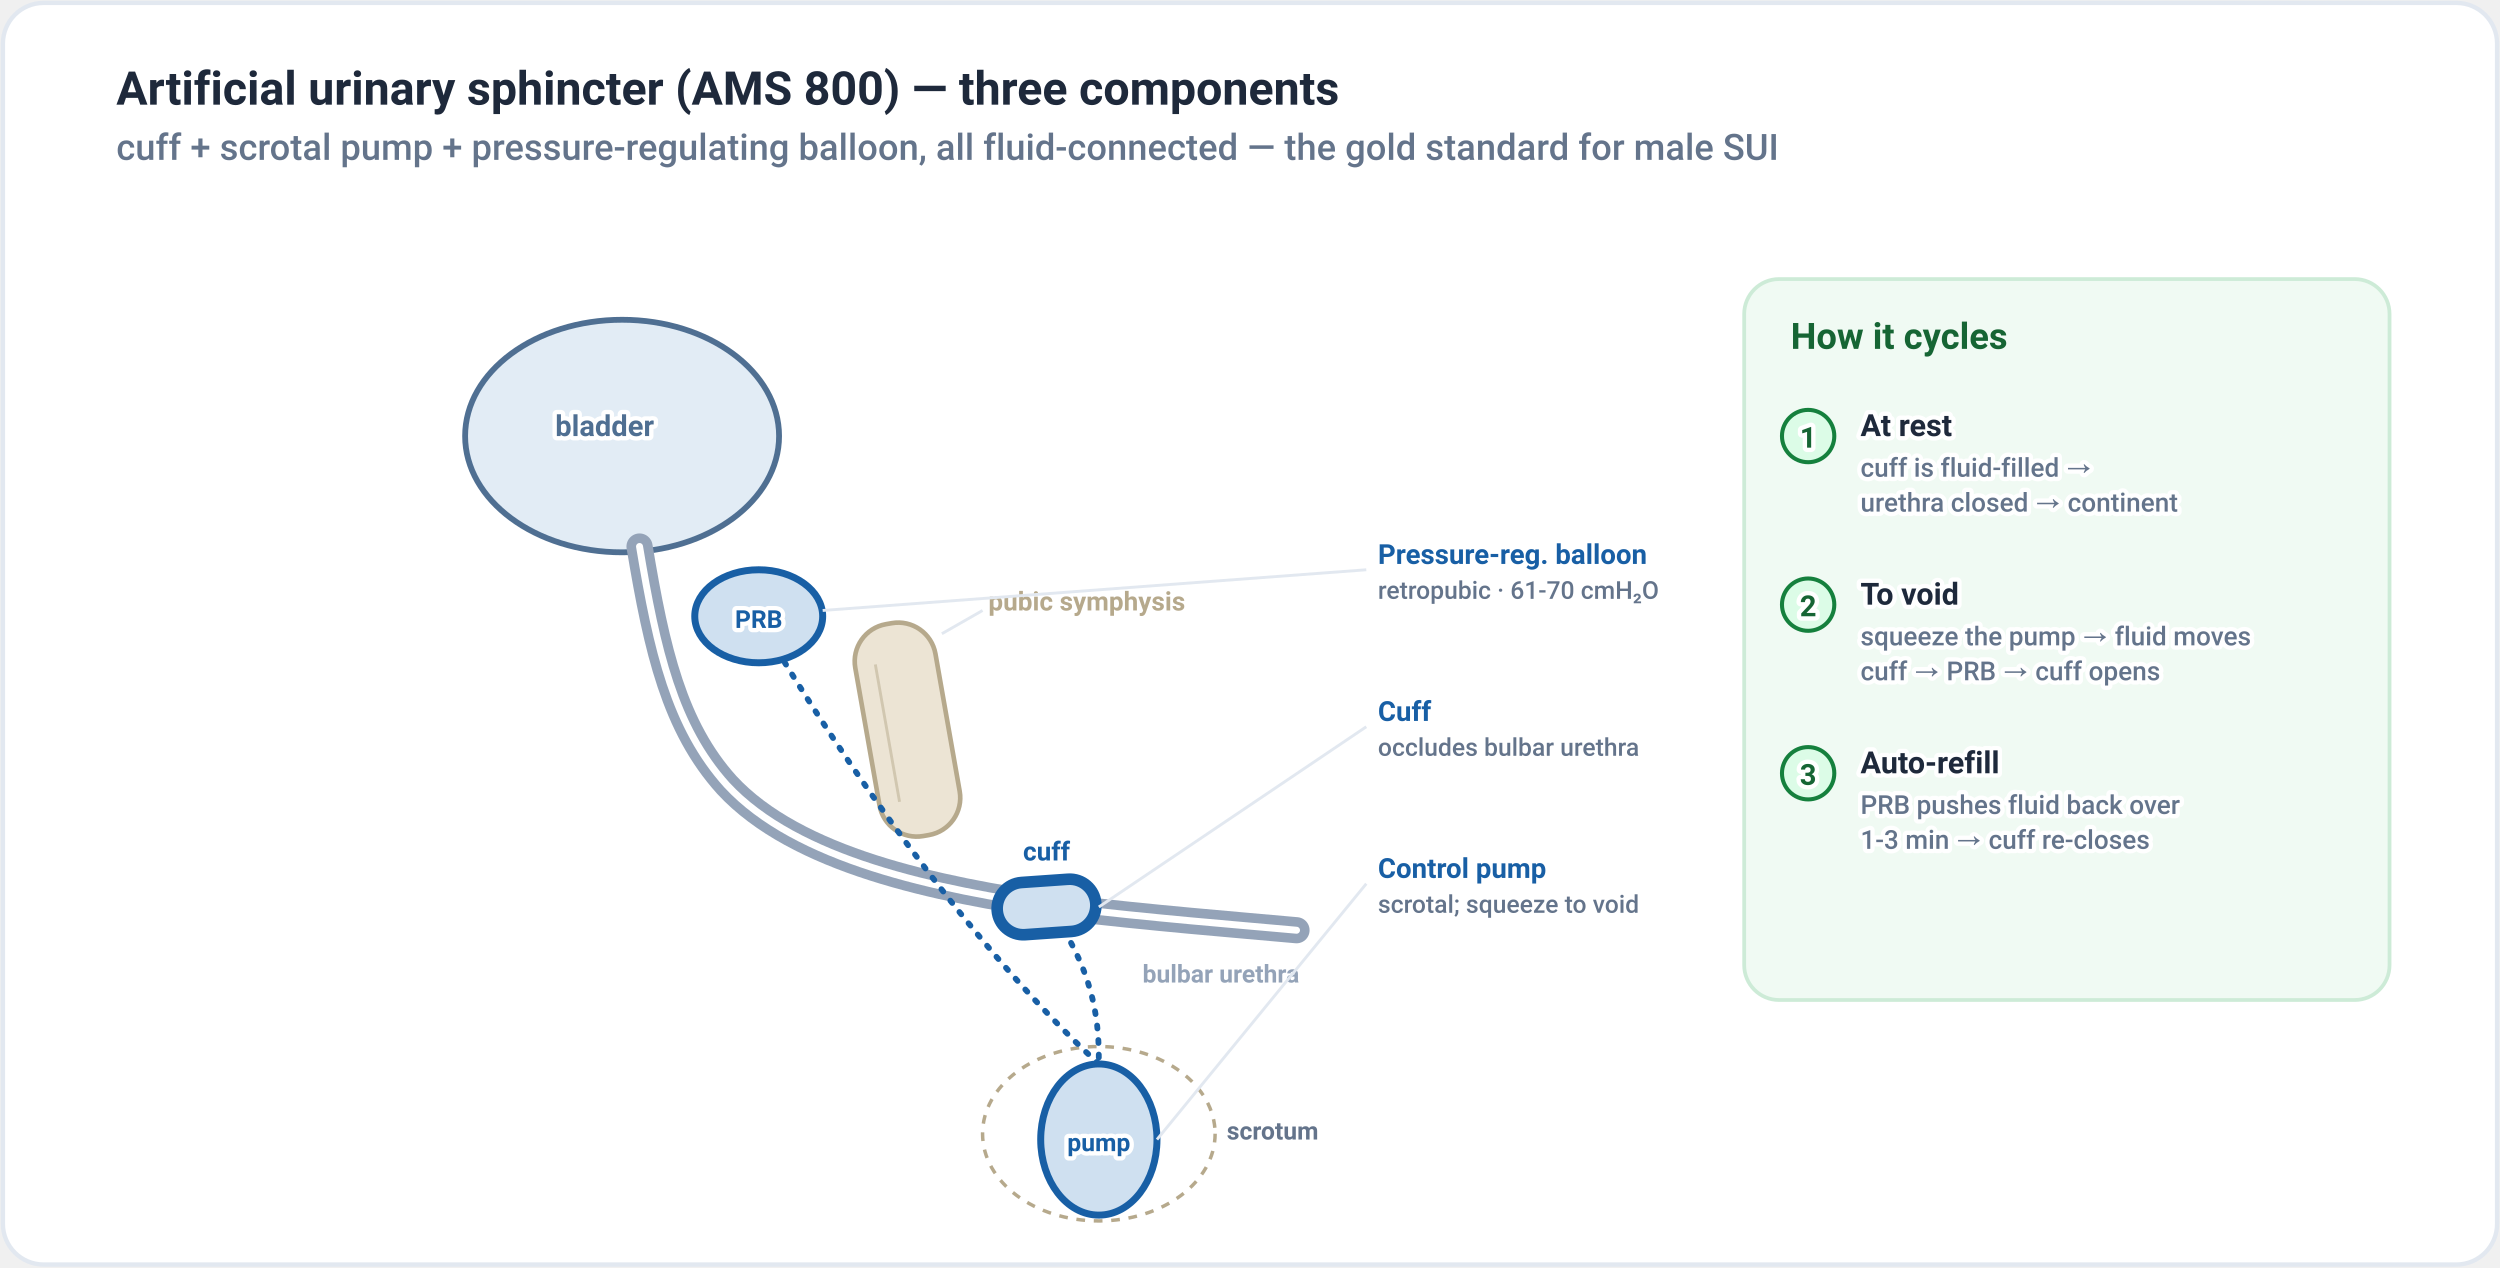
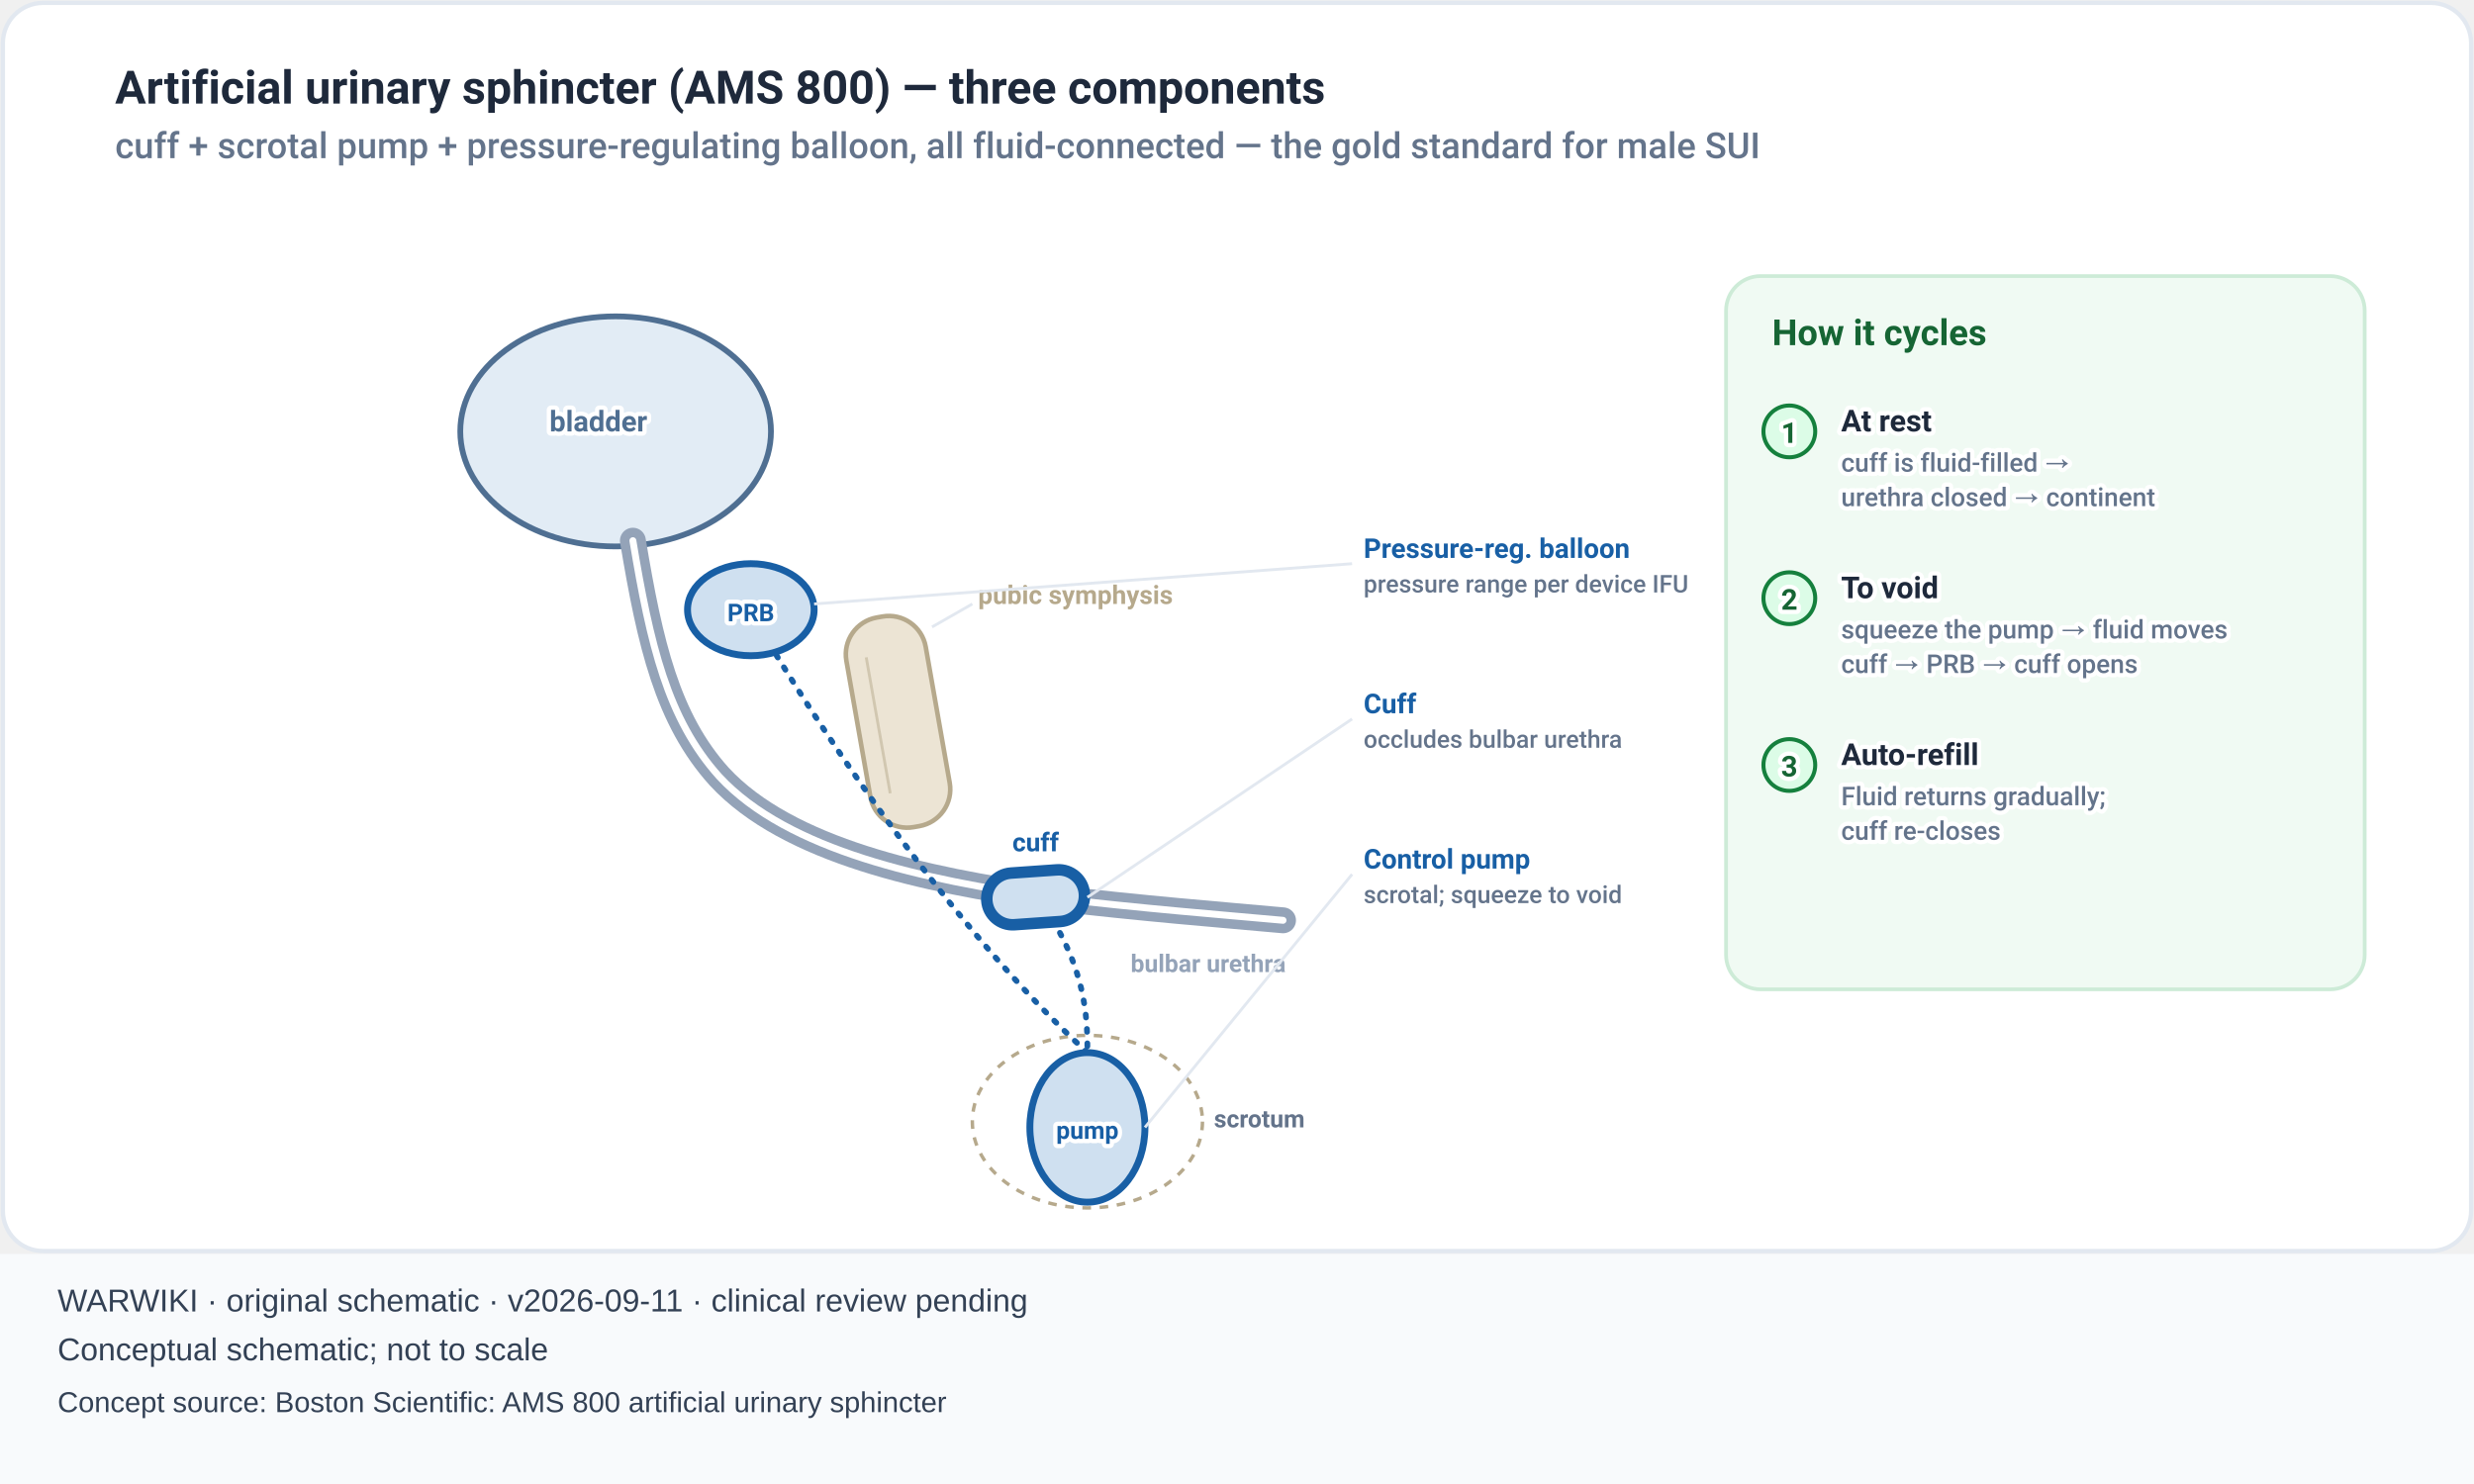
- <svg xmlns="http://www.w3.org/2000/svg" viewBox="0 0 860 436" width="860" height="436" role="img" aria-label="Artificial urinary sphincter components" aria-describedby="diagram-description">
+ <svg xmlns="http://www.w3.org/2000/svg" viewBox="0 0 860 516" width="860" height="516" role="img" aria-labelledby="figure-title figure-description">
  <rect x="1" y="1" width="858" height="434" rx="14" fill="#FFFFFF" stroke="#E2E8F0" stroke-width="1.5" />
  <text x="40" y="36" text-anchor="start" font-family="-apple-system, 'Segoe UI', Roboto, Helvetica, Arial, sans-serif" font-size="16" font-weight="700" fill="#1E293B">Artificial urinary sphincter (AMS 800) — three components</text>
  <text x="40" y="55" text-anchor="start" font-family="-apple-system, 'Segoe UI', Roboto, Helvetica, Arial, sans-serif" font-size="12.5" font-weight="500" fill="#64748B">cuff + scrotal pump + pressure-regulating balloon, all fluid-connected — the gold standard for male SUI</text>
  <ellipse cx="214" cy="150" rx="54" ry="40" fill="#E2ECF5" stroke="#4F6F92" stroke-width="2" />
  <text x="208" y="150" text-anchor="middle" font-family="-apple-system, 'Segoe UI', Roboto, Helvetica, Arial, sans-serif" font-size="10" font-weight="700" fill="#4F6F92" paint-order="stroke" stroke="#FFFFFF" stroke-width="3" stroke-linejoin="round">bladder</text>
  <path d="M 220 188 C 226 224, 232 250, 250 270 C 274 296, 322 306, 364 312 C 398 316, 424 318, 446 320" fill="none" stroke="#94A3B8" stroke-width="9" stroke-linecap="round" />
  <path d="M 220 188 C 226 224, 232 250, 250 270 C 274 296, 322 306, 364 312 C 398 316, 424 318, 446 320" fill="none" stroke="#FFFFFF" stroke-width="2.4" stroke-linecap="round" />
  <text x="420" y="338" text-anchor="middle" font-family="-apple-system, 'Segoe UI', Roboto, Helvetica, Arial, sans-serif" font-size="8.5" font-weight="600" fill="#94A3B8" paint-order="stroke" stroke="#FFFFFF" stroke-width="3" stroke-linejoin="round">bulbar urethra</text>
  <g transform="rotate(-10 312 250)">
    <rect x="298" y="214" width="28" height="74" rx="13" fill="#ECE4D4" stroke="#B6A98C" stroke-width="1.6" />
    <line x1="305" y1="227" x2="305" y2="275" stroke="#B6A98C" stroke-width="1" opacity="0.5" />
  </g>
  <line x1="324" y1="218" x2="338" y2="210" stroke="#E2E8F0" stroke-width="1" />
  <text x="340" y="210" text-anchor="start" font-family="-apple-system, 'Segoe UI', Roboto, Helvetica, Arial, sans-serif" font-size="9" font-weight="600" fill="#B6A98C" paint-order="stroke" stroke="#FFFFFF" stroke-width="3" stroke-linejoin="round">pubic symphysis</text>
  <ellipse cx="261" cy="212" rx="22" ry="16" fill="#CFE0F0" stroke="#185FA5" stroke-width="2.4" />
  <text x="261" y="216" text-anchor="middle" font-family="-apple-system, 'Segoe UI', Roboto, Helvetica, Arial, sans-serif" font-size="8.5" font-weight="700" fill="#185FA5" paint-order="stroke" stroke="#FFFFFF" stroke-width="3" stroke-linejoin="round">PRB</text>
  <g transform="rotate(-4 360 312)">
    <rect x="343" y="303" width="34" height="18" rx="9" fill="#CFE0F0" stroke="#185FA5" stroke-width="4" />
  </g>
  <text x="360" y="296" text-anchor="middle" font-family="-apple-system, 'Segoe UI', Roboto, Helvetica, Arial, sans-serif" font-size="9" font-weight="700" fill="#185FA5" paint-order="stroke" stroke="#FFFFFF" stroke-width="3" stroke-linejoin="round">cuff</text>
  <ellipse cx="378" cy="392" rx="20" ry="26" fill="#CFE0F0" stroke="#185FA5" stroke-width="2.4" />
  <ellipse cx="378" cy="390" rx="40" ry="30" fill="none" stroke="#B6A98C" stroke-width="1.2" stroke-dasharray="3 3" />
  <text x="378" y="396" text-anchor="middle" font-family="-apple-system, 'Segoe UI', Roboto, Helvetica, Arial, sans-serif" font-size="8.5" font-weight="700" fill="#185FA5" paint-order="stroke" stroke="#FFFFFF" stroke-width="3" stroke-linejoin="round">pump</text>
  <text x="422" y="392" text-anchor="start" font-family="-apple-system, 'Segoe UI', Roboto, Helvetica, Arial, sans-serif" font-size="8.5" font-weight="600" fill="#64748B" paint-order="stroke" stroke="#FFFFFF" stroke-width="3" stroke-linejoin="round">scrotum</text>
  <path d="M 366 320 C 378 340, 378 356, 378 366" fill="none" stroke="#185FA5" stroke-width="2" stroke-dasharray="1 4" stroke-linecap="round" />
  <path d="M 378 366 C 330 322, 286 254, 270 228" fill="none" stroke="#185FA5" stroke-width="2" stroke-dasharray="1 4" stroke-linecap="round" />
  <line x1="283" y1="210" x2="470" y2="196" stroke="#E2E8F0" stroke-width="1" />
  <text x="474" y="194" text-anchor="start" font-family="-apple-system, 'Segoe UI', Roboto, Helvetica, Arial, sans-serif" font-size="9.5" font-weight="700" fill="#185FA5" paint-order="stroke" stroke="#FFFFFF" stroke-width="3" stroke-linejoin="round">Pressure-reg. balloon</text>
-   <text x="474" y="206" text-anchor="start" font-family="-apple-system, 'Segoe UI', Roboto, Helvetica, Arial, sans-serif" font-size="8.5" font-weight="500" fill="#64748B" paint-order="stroke" stroke="#FFFFFF" stroke-width="3" stroke-linejoin="round">retropubic · 61-70 cmH₂O</text>
+   <text x="474" y="206" text-anchor="start" font-family="-apple-system, 'Segoe UI', Roboto, Helvetica, Arial, sans-serif" font-size="8.5" font-weight="500" fill="#64748B" paint-order="stroke" stroke="#FFFFFF" stroke-width="3" stroke-linejoin="round">pressure range per device IFU</text>
  <line x1="378" y1="312" x2="470" y2="250" stroke="#E2E8F0" stroke-width="1" />
  <text x="474" y="248" text-anchor="start" font-family="-apple-system, 'Segoe UI', Roboto, Helvetica, Arial, sans-serif" font-size="9.5" font-weight="700" fill="#185FA5" paint-order="stroke" stroke="#FFFFFF" stroke-width="3" stroke-linejoin="round">Cuff</text>
  <text x="474" y="260" text-anchor="start" font-family="-apple-system, 'Segoe UI', Roboto, Helvetica, Arial, sans-serif" font-size="8.5" font-weight="500" fill="#64748B" paint-order="stroke" stroke="#FFFFFF" stroke-width="3" stroke-linejoin="round">occludes bulbar urethra</text>
  <line x1="398" y1="392" x2="470" y2="304" stroke="#E2E8F0" stroke-width="1" />
  <text x="474" y="302" text-anchor="start" font-family="-apple-system, 'Segoe UI', Roboto, Helvetica, Arial, sans-serif" font-size="9.5" font-weight="700" fill="#185FA5" paint-order="stroke" stroke="#FFFFFF" stroke-width="3" stroke-linejoin="round">Control pump</text>
  <text x="474" y="314" text-anchor="start" font-family="-apple-system, 'Segoe UI', Roboto, Helvetica, Arial, sans-serif" font-size="8.5" font-weight="500" fill="#64748B" paint-order="stroke" stroke="#FFFFFF" stroke-width="3" stroke-linejoin="round">scrotal; squeeze to void</text>
  <rect x="600" y="96" width="222" height="248" rx="12" fill="#F0FAF3" stroke="#CDEBD7" stroke-width="1.3" />
  <text x="616" y="120" text-anchor="start" font-family="-apple-system, 'Segoe UI', Roboto, Helvetica, Arial, sans-serif" font-size="12.5" font-weight="700" fill="#166534">How it cycles</text>
  <circle cx="622" cy="150" r="9" fill="#DCFCE7" stroke="#15803D" stroke-width="1.4" />
  <text x="622" y="154" text-anchor="middle" font-family="-apple-system, 'Segoe UI', Roboto, Helvetica, Arial, sans-serif" font-size="10" font-weight="700" fill="#166534" paint-order="stroke" stroke="#FFFFFF" stroke-width="3" stroke-linejoin="round">1</text>
  <text x="640" y="150" text-anchor="start" font-family="-apple-system, 'Segoe UI', Roboto, Helvetica, Arial, sans-serif" font-size="10.5" font-weight="700" fill="#1E293B" paint-order="stroke" stroke="#FFFFFF" stroke-width="3" stroke-linejoin="round">At rest</text>
  <text x="640" y="164" text-anchor="start" font-family="-apple-system, 'Segoe UI', Roboto, Helvetica, Arial, sans-serif" font-size="9" font-weight="500" fill="#64748B" paint-order="stroke" stroke="#FFFFFF" stroke-width="3" stroke-linejoin="round">cuff is fluid-filled →</text>
  <text x="640" y="176" text-anchor="start" font-family="-apple-system, 'Segoe UI', Roboto, Helvetica, Arial, sans-serif" font-size="9" font-weight="500" fill="#64748B" paint-order="stroke" stroke="#FFFFFF" stroke-width="3" stroke-linejoin="round">urethra closed → continent</text>
  <circle cx="622" cy="208" r="9" fill="#DCFCE7" stroke="#15803D" stroke-width="1.4" />
  <text x="622" y="212" text-anchor="middle" font-family="-apple-system, 'Segoe UI', Roboto, Helvetica, Arial, sans-serif" font-size="10" font-weight="700" fill="#166534" paint-order="stroke" stroke="#FFFFFF" stroke-width="3" stroke-linejoin="round">2</text>
  <text x="640" y="208" text-anchor="start" font-family="-apple-system, 'Segoe UI', Roboto, Helvetica, Arial, sans-serif" font-size="10.5" font-weight="700" fill="#1E293B" paint-order="stroke" stroke="#FFFFFF" stroke-width="3" stroke-linejoin="round">To void</text>
  <text x="640" y="222" text-anchor="start" font-family="-apple-system, 'Segoe UI', Roboto, Helvetica, Arial, sans-serif" font-size="9" font-weight="500" fill="#64748B" paint-order="stroke" stroke="#FFFFFF" stroke-width="3" stroke-linejoin="round">squeeze the pump → fluid moves</text>
  <text x="640" y="234" text-anchor="start" font-family="-apple-system, 'Segoe UI', Roboto, Helvetica, Arial, sans-serif" font-size="9" font-weight="500" fill="#64748B" paint-order="stroke" stroke="#FFFFFF" stroke-width="3" stroke-linejoin="round">cuff → PRB → cuff opens</text>
  <circle cx="622" cy="266" r="9" fill="#DCFCE7" stroke="#15803D" stroke-width="1.4" />
  <text x="622" y="270" text-anchor="middle" font-family="-apple-system, 'Segoe UI', Roboto, Helvetica, Arial, sans-serif" font-size="10" font-weight="700" fill="#166534" paint-order="stroke" stroke="#FFFFFF" stroke-width="3" stroke-linejoin="round">3</text>
  <text x="640" y="266" text-anchor="start" font-family="-apple-system, 'Segoe UI', Roboto, Helvetica, Arial, sans-serif" font-size="10.5" font-weight="700" fill="#1E293B" paint-order="stroke" stroke="#FFFFFF" stroke-width="3" stroke-linejoin="round">Auto-refill</text>
-   <text x="640" y="280" text-anchor="start" font-family="-apple-system, 'Segoe UI', Roboto, Helvetica, Arial, sans-serif" font-size="9" font-weight="500" fill="#64748B" paint-order="stroke" stroke="#FFFFFF" stroke-width="3" stroke-linejoin="round">PRB pushes fluid back over</text>
-   <text x="640" y="292" text-anchor="start" font-family="-apple-system, 'Segoe UI', Roboto, Helvetica, Arial, sans-serif" font-size="9" font-weight="500" fill="#64748B" paint-order="stroke" stroke="#FFFFFF" stroke-width="3" stroke-linejoin="round">1-3 min → cuff re-closes</text>
+   <text x="640" y="280" text-anchor="start" font-family="-apple-system, 'Segoe UI', Roboto, Helvetica, Arial, sans-serif" font-size="9" font-weight="500" fill="#64748B" paint-order="stroke" stroke="#FFFFFF" stroke-width="3" stroke-linejoin="round">Fluid returns gradually;</text>
+   <text x="640" y="292" text-anchor="start" font-family="-apple-system, 'Segoe UI', Roboto, Helvetica, Arial, sans-serif" font-size="9" font-weight="500" fill="#64748B" paint-order="stroke" stroke="#FFFFFF" stroke-width="3" stroke-linejoin="round">cuff re-closes</text>
+   <g id="figure-provenance">
+     <rect x="0" y="436" width="860" height="80" fill="#F8FAFC" />
+     <text x="20" y="456" font-family="Arial, sans-serif" font-size="11" fill="#334155">WARWIKI · original schematic · v2026-09-11 · clinical review pending</text>
+     <text x="20" y="473" font-family="Arial, sans-serif" font-size="11" fill="#334155">Conceptual schematic; not to scale</text>
+     <a href="https://www.bostonscientific.com/us/en/healthcare-professionals/products/artificial-urinary-sphincter/ams-800-artificial-urinary-sphincter/fp00000139.html">
+       <text x="20" y="491" font-family="Arial, sans-serif" font-size="10" fill="#334155">Concept source: Boston Scientific: AMS 800 artificial urinary sphincter</text>
+     </a>
+   </g>
</svg>
